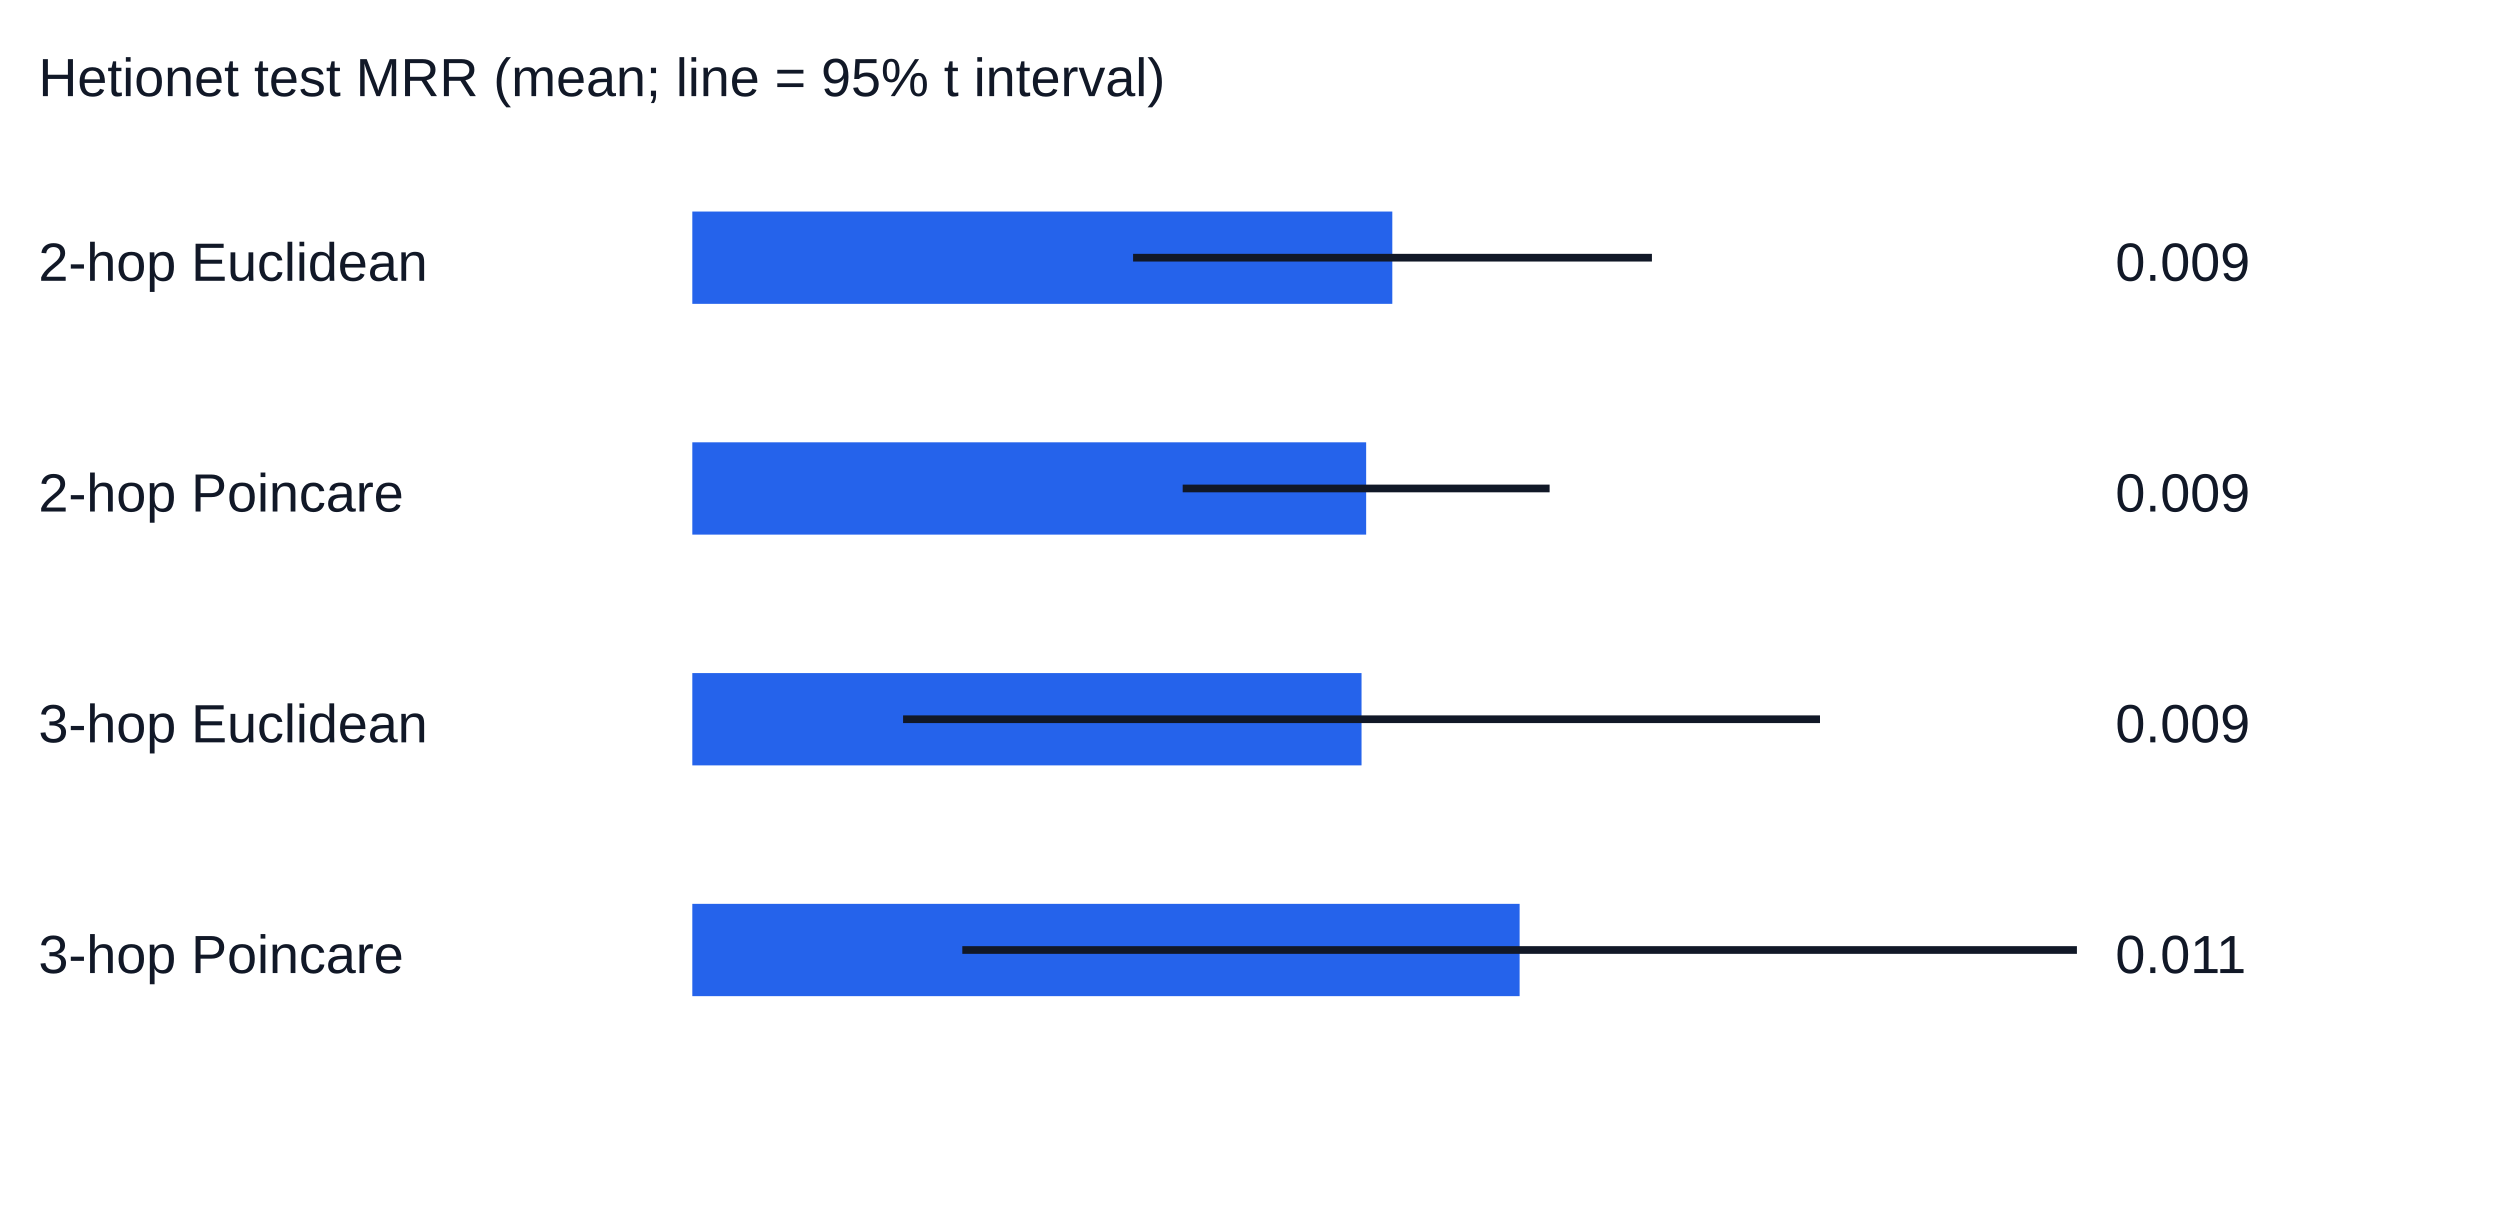
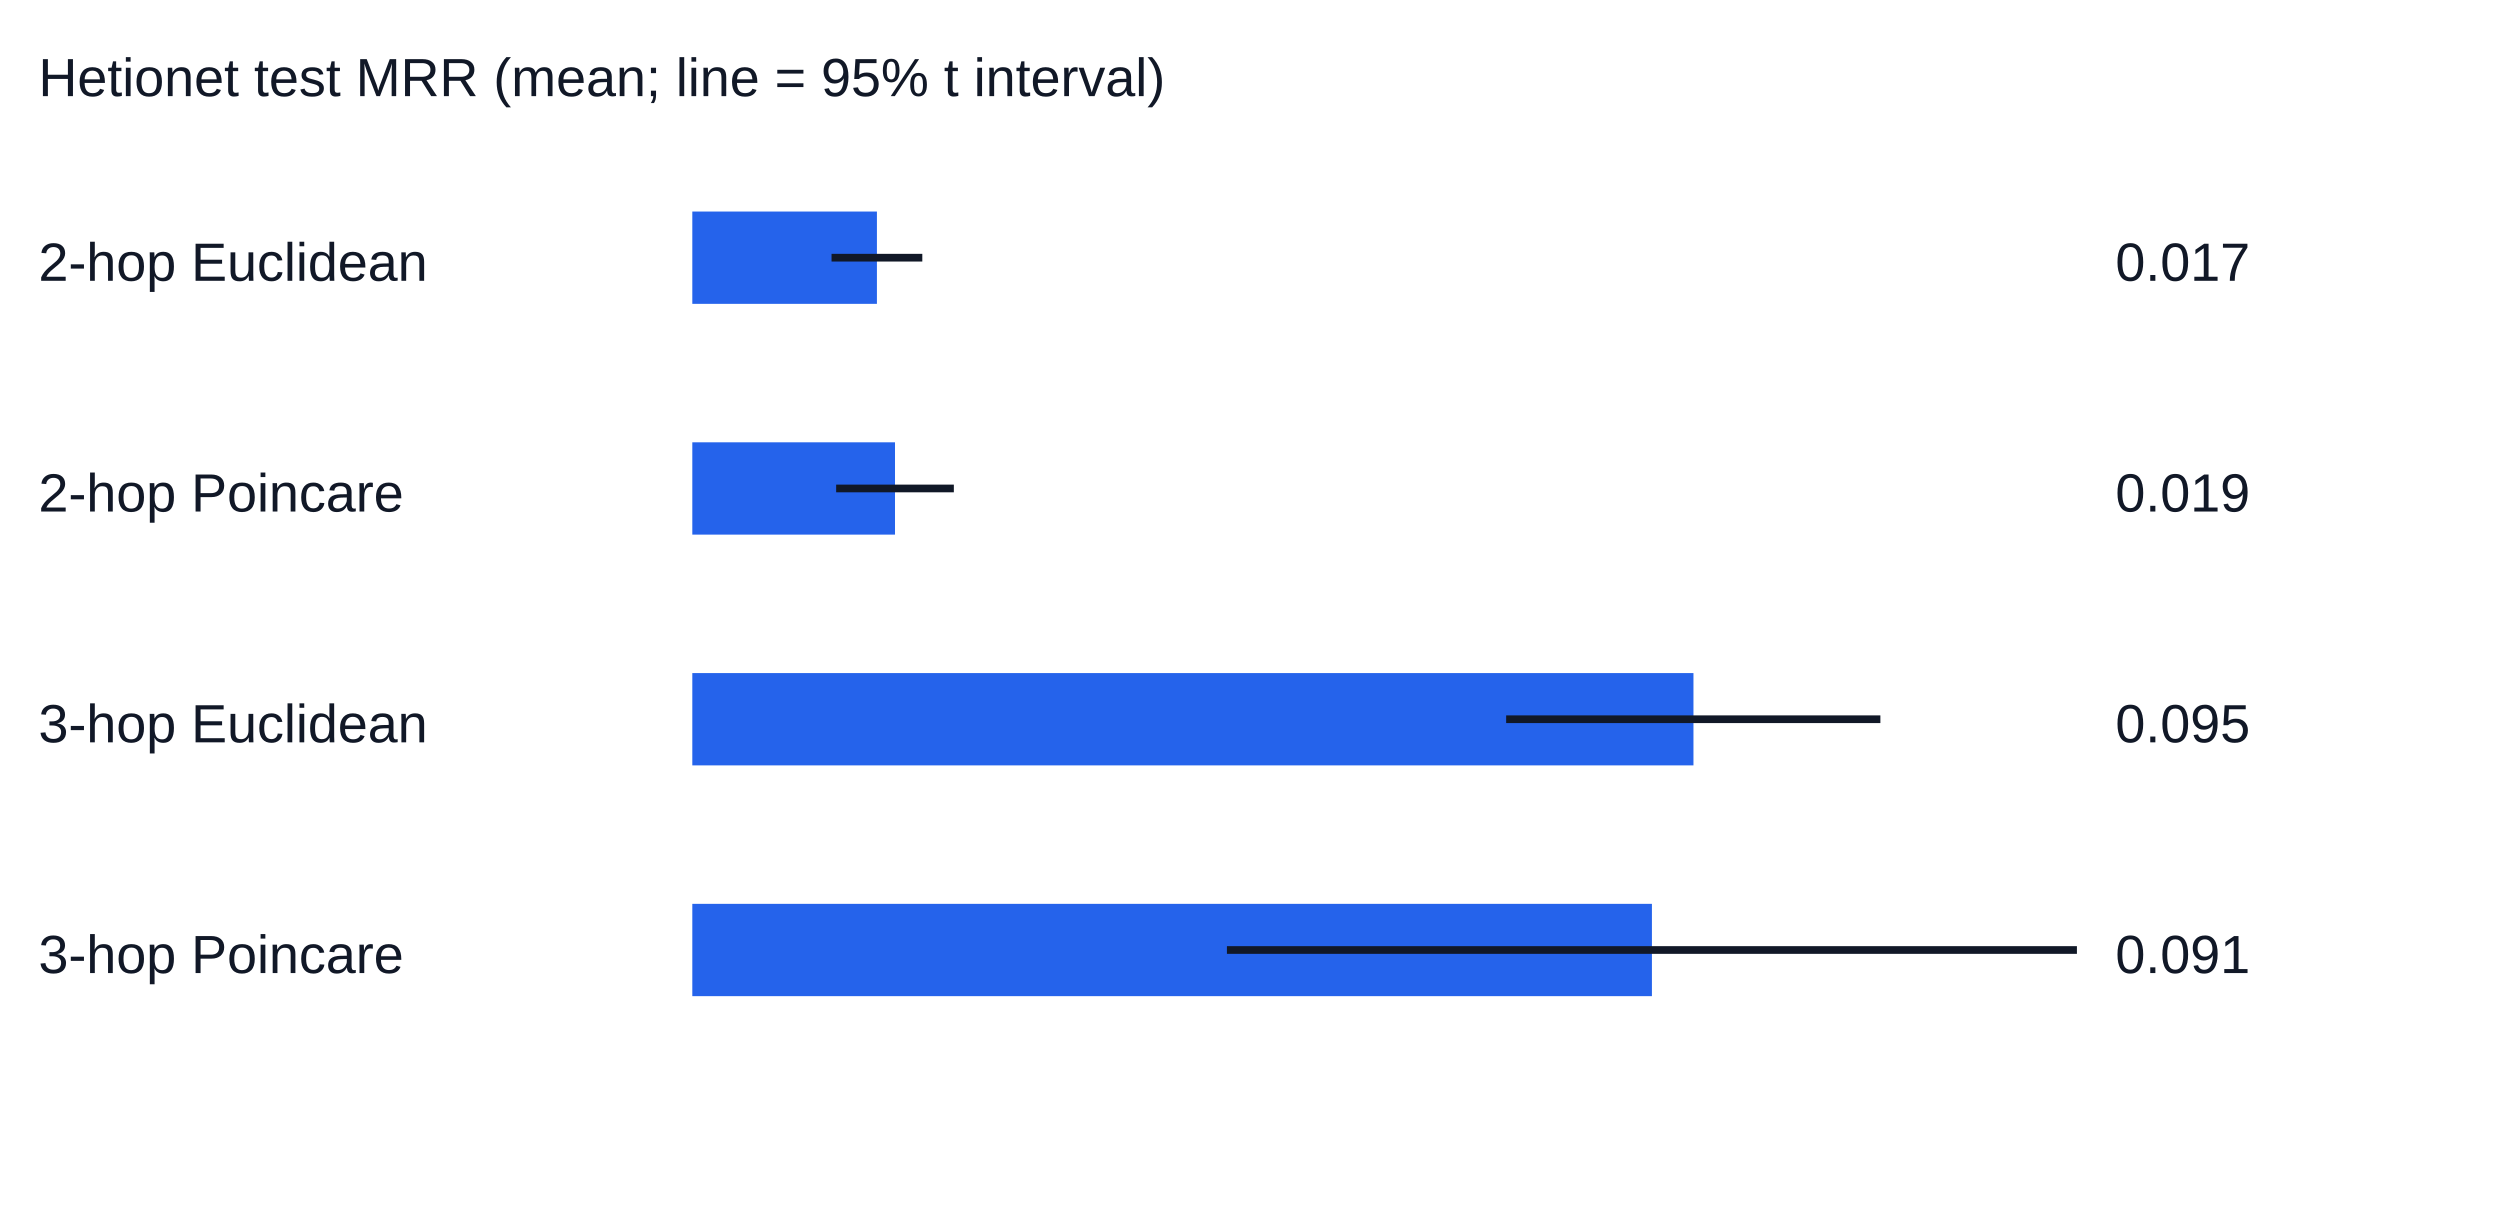
<svg xmlns="http://www.w3.org/2000/svg" width="650" height="320" viewBox="0 0 650 320">
  <style>text{font:14px Arial;fill:#111827}</style>
  <text x="10" y="25" font-weight="bold">Hetionet test MRR (mean; line = 95% t interval)</text>
  <text x="10" y="73">2-hop Euclidean</text>
-   <rect x="180" y="55" width="182.0" height="24" fill="#2563eb" />
-   <line x1="294.6" y1="67" x2="429.5" y2="67" stroke="#111827" stroke-width="2" />
-   <text x="550" y="73">0.009</text>
+   <rect x="180" y="55" width="48.0" height="24" fill="#2563eb" />
+   <line x1="216.2" y1="67" x2="239.8" y2="67" stroke="#111827" stroke-width="2" />
+   <text x="550" y="73">0.017</text>
  <text x="10" y="133">2-hop Poincare</text>
-   <rect x="180" y="115" width="175.2" height="24" fill="#2563eb" />
-   <line x1="307.5" y1="127" x2="402.9" y2="127" stroke="#111827" stroke-width="2" />
-   <text x="550" y="133">0.009</text>
+   <rect x="180" y="115" width="52.7" height="24" fill="#2563eb" />
+   <line x1="217.4" y1="127" x2="248.0" y2="127" stroke="#111827" stroke-width="2" />
+   <text x="550" y="133">0.019</text>
  <text x="10" y="193">3-hop Euclidean</text>
-   <rect x="180" y="175" width="174.0" height="24" fill="#2563eb" />
-   <line x1="234.8" y1="187" x2="473.2" y2="187" stroke="#111827" stroke-width="2" />
-   <text x="550" y="193">0.009</text>
+   <rect x="180" y="175" width="260.3" height="24" fill="#2563eb" />
+   <line x1="391.6" y1="187" x2="488.9" y2="187" stroke="#111827" stroke-width="2" />
+   <text x="550" y="193">0.095</text>
  <text x="10" y="253">3-hop Poincare</text>
-   <rect x="180" y="235" width="215.1" height="24" fill="#2563eb" />
-   <line x1="250.2" y1="247" x2="540.0" y2="247" stroke="#111827" stroke-width="2" />
-   <text x="550" y="253">0.011</text>
+   <rect x="180" y="235" width="249.5" height="24" fill="#2563eb" />
+   <line x1="319.0" y1="247" x2="540.0" y2="247" stroke="#111827" stroke-width="2" />
+   <text x="550" y="253">0.091</text>
</svg>
